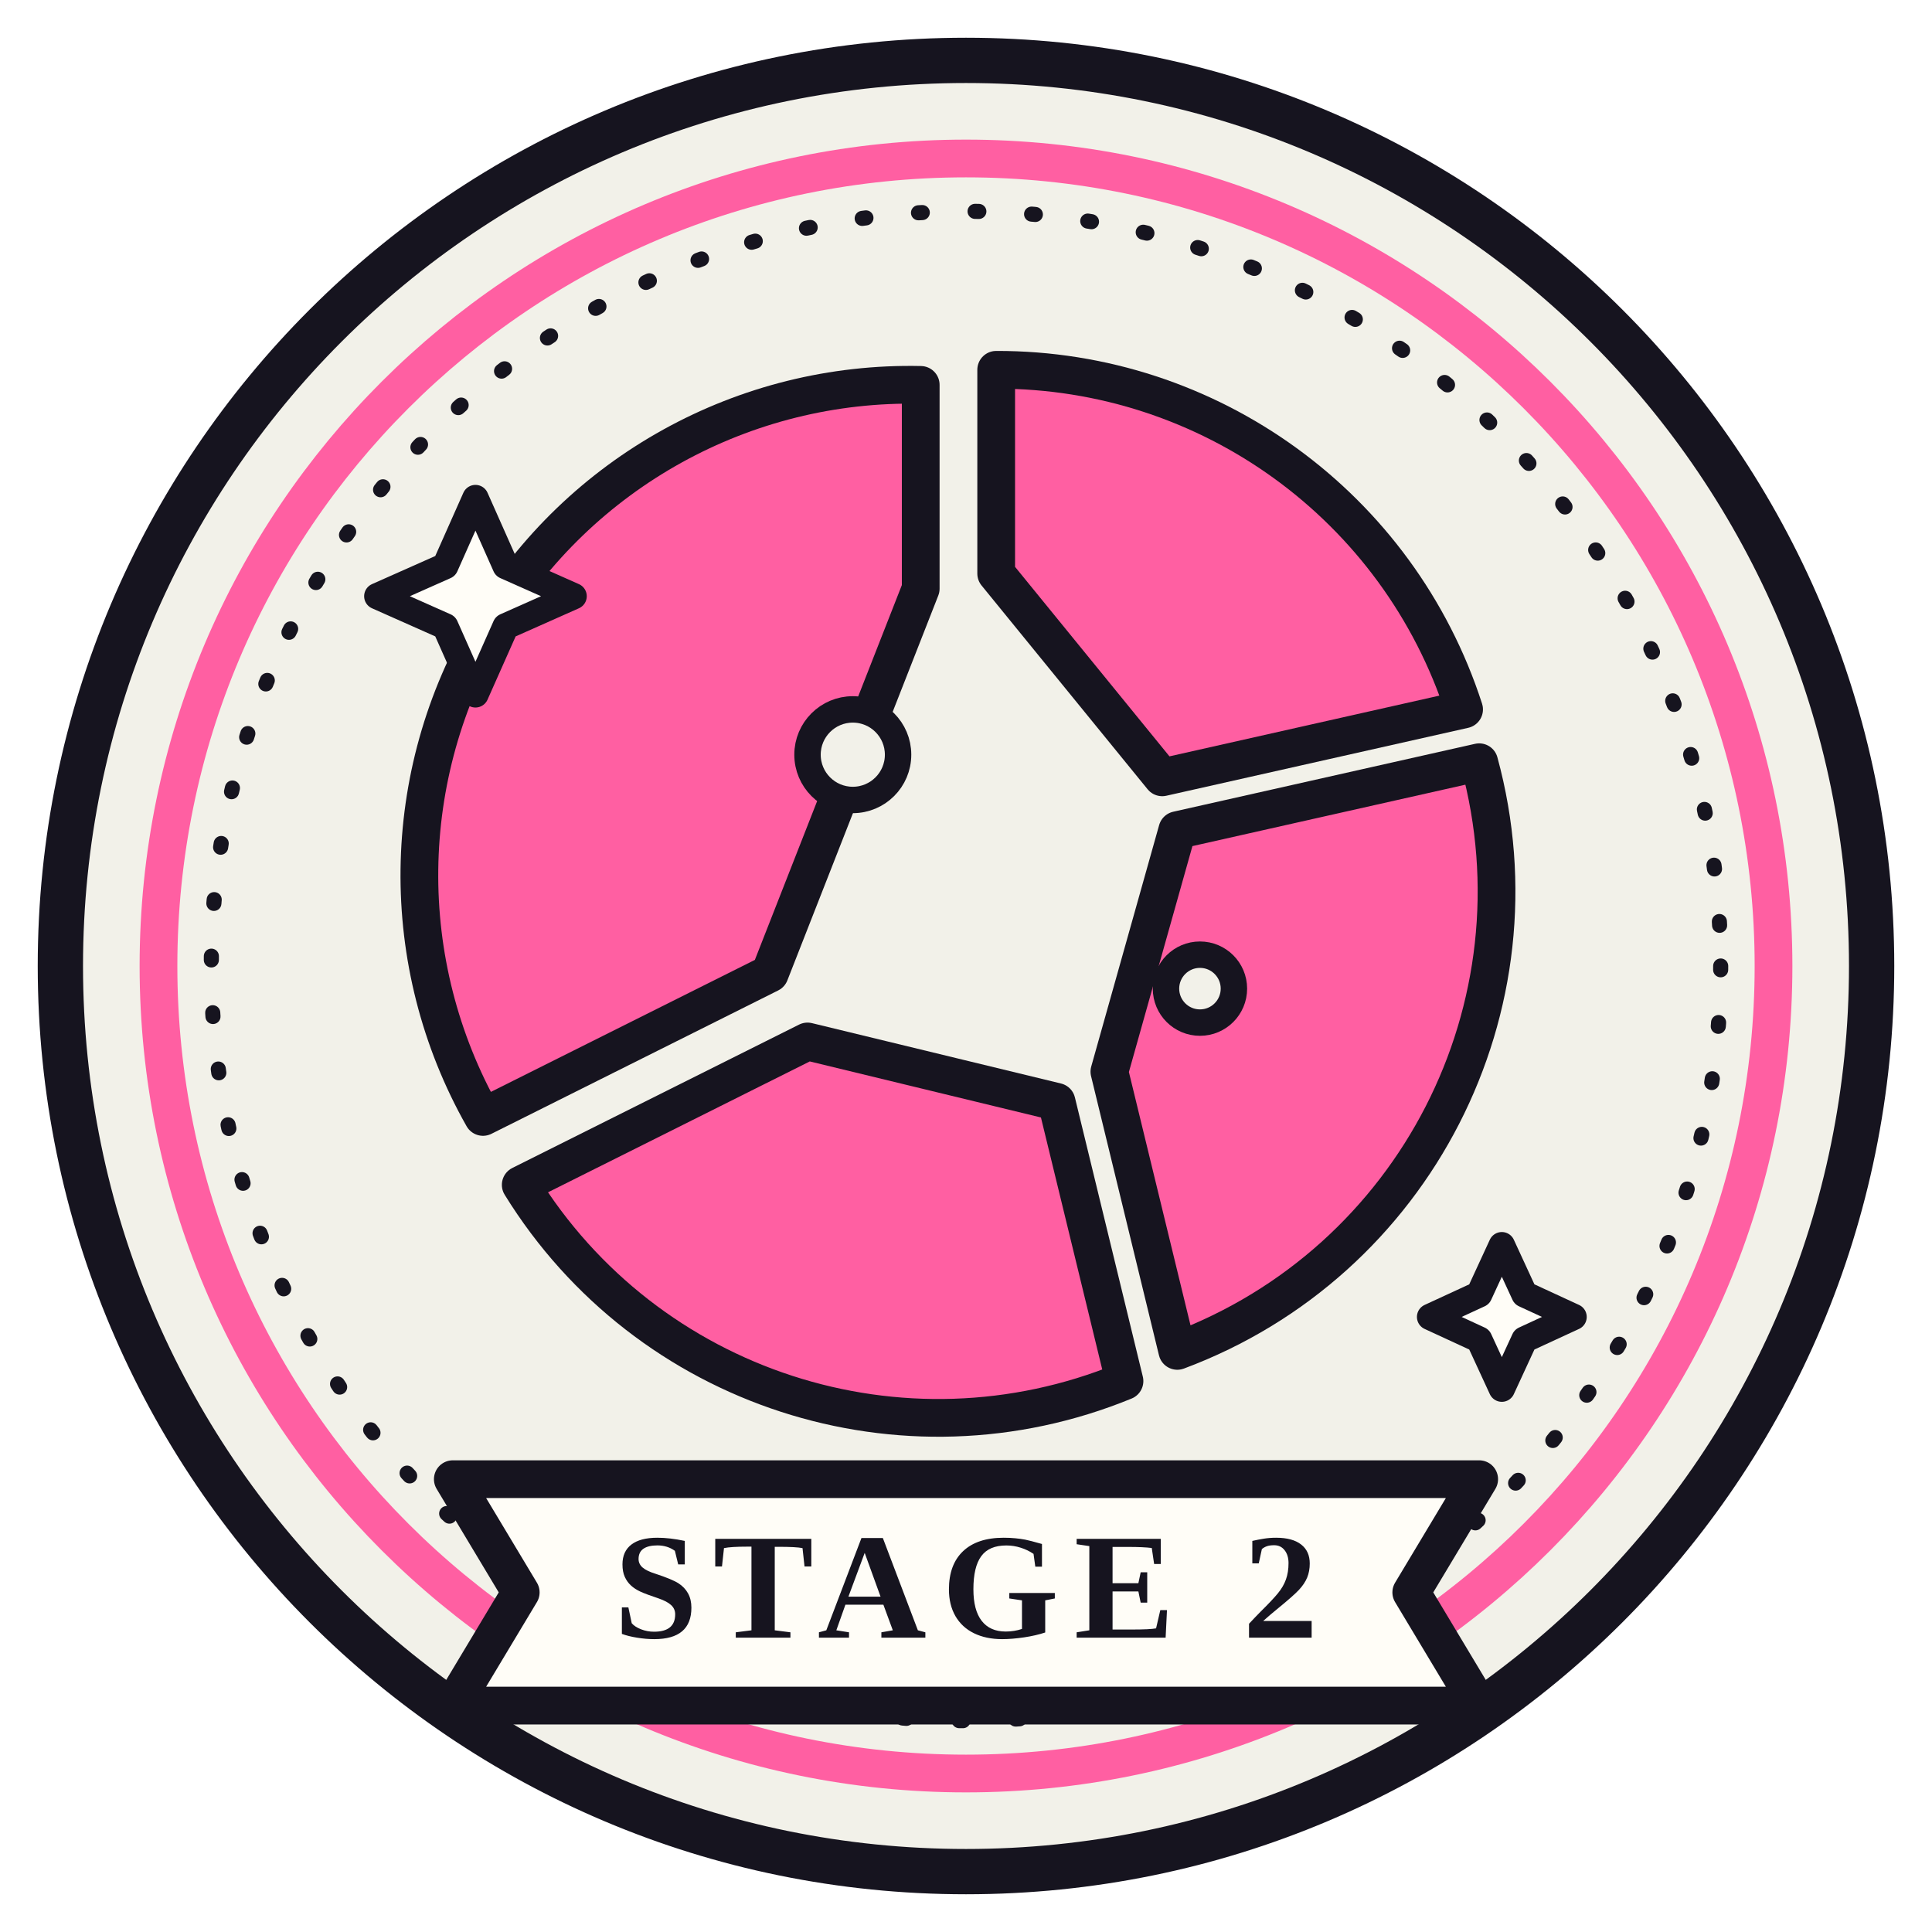
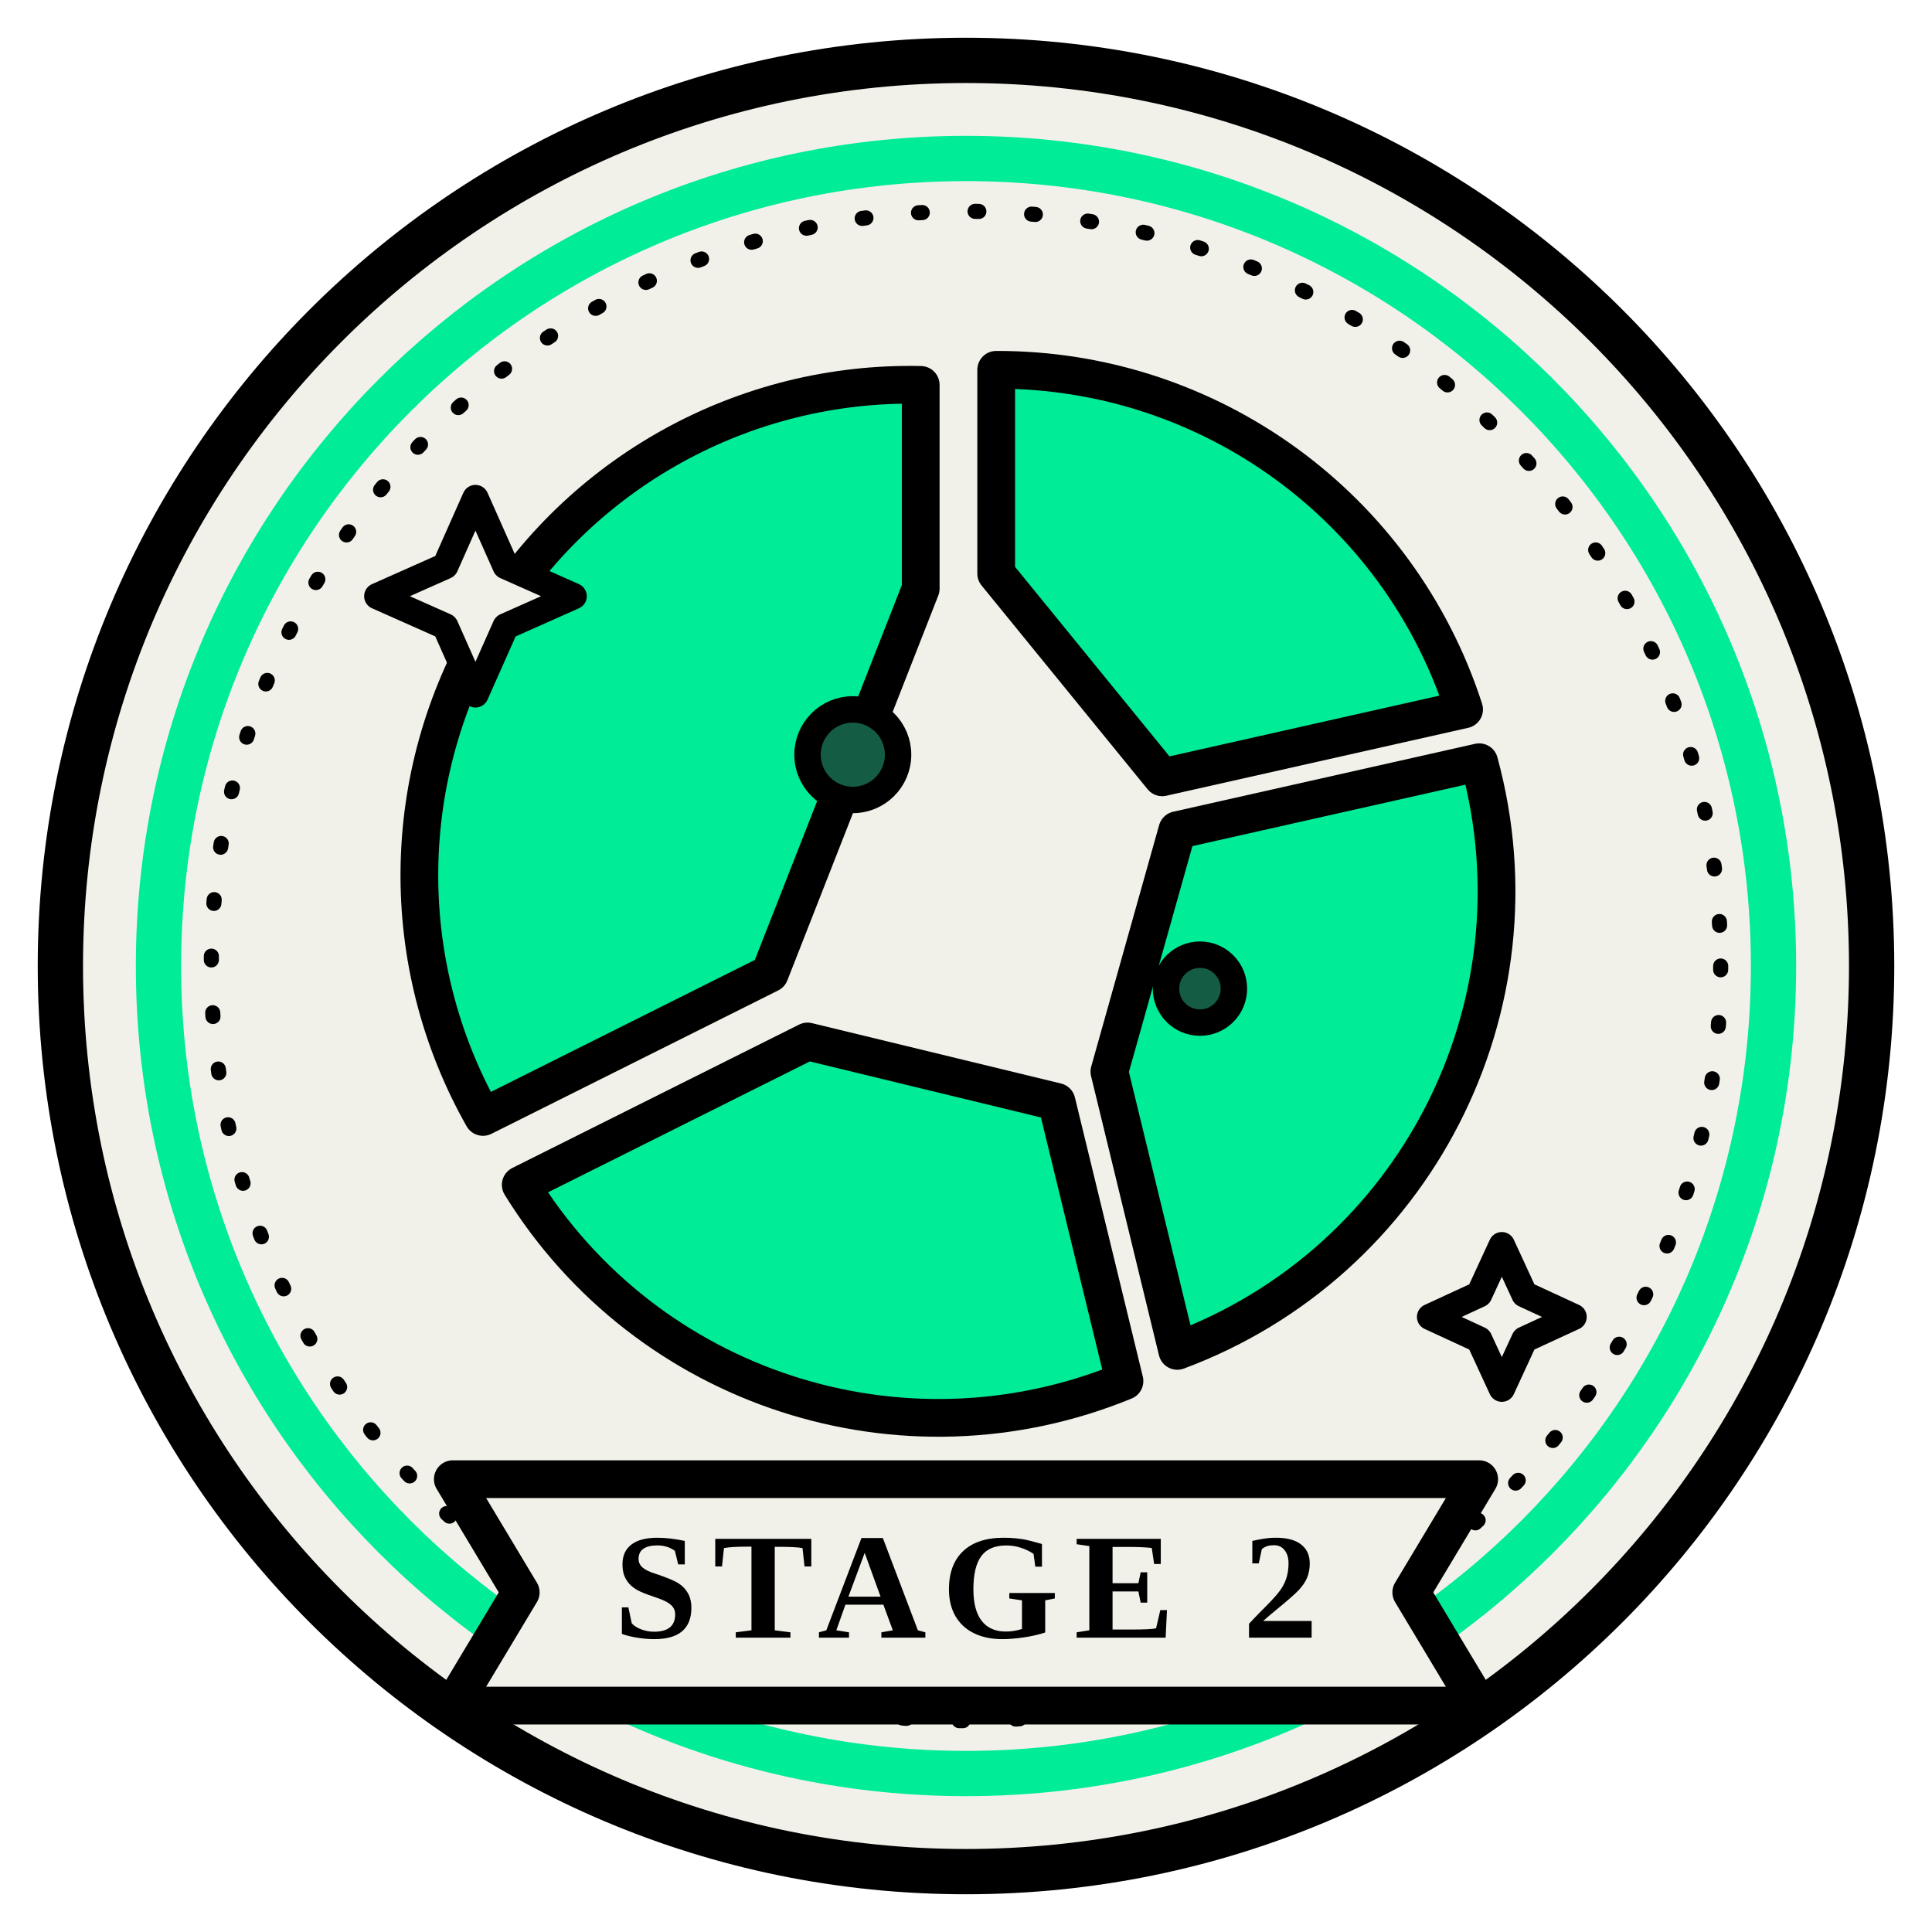
<svg xmlns="http://www.w3.org/2000/svg" viewBox="0 0 512 512" width="512" height="512" role="img" aria-label="Book of NEAR, stage 2 badge: Nightshade">
-   <circle cx="256" cy="256" r="240" fill="#f2f1e9" stroke="#16141f" stroke-width="12" />
-   <circle cx="256" cy="256" r="214" fill="none" stroke="#ff5fa2" stroke-width="10" />
-   <circle cx="256" cy="256" r="200" fill="none" stroke="#16141f" stroke-width="4" stroke-dasharray="1 14" stroke-linecap="round" />
-   <path d="M256 106 A130 130 0 0 1 380 196 L300 214 L256 160 Z" transform="translate(8 -8)" fill="#ff5fa2" stroke="#16141f" stroke-width="10" stroke-linejoin="round" />
-   <path d="M380 196 A130 130 0 0 1 300 352 L282 278 L300 214 Z" transform="translate(12 6)" fill="#ff5fa2" stroke="#16141f" stroke-width="10" stroke-linejoin="round" />
-   <path d="M300 352 A130 130 0 0 1 140 300 L216 262 L282 278 Z" transform="translate(-2 14)" fill="#ff5fa2" stroke="#16141f" stroke-width="10" stroke-linejoin="round" />
-   <path d="M140 300 A130 130 0 0 1 256 106 L256 160 L216 262 Z" transform="translate(-12 -4)" fill="#ff5fa2" stroke="#16141f" stroke-width="10" stroke-linejoin="round" />
-   <circle cx="226" cy="200" r="12" fill="#f2f1e9" stroke="#16141f" stroke-width="7" stroke-linejoin="round" />
-   <circle cx="318" cy="262" r="9" fill="#f2f1e9" stroke="#16141f" stroke-width="7" stroke-linejoin="round" />
-   <path d="M126 132 l8 18 l18 8 l-18 8 l-8 18 l-8 -18 l-18 -8 l18 -8 z" fill="#fffdf7" stroke="#16141f" stroke-width="7" stroke-linejoin="round" />
-   <path d="M398 330 l6 13 l13 6 l-13 6 l-6 13 l-6 -13 l-13 -6 l13 -6 z" fill="#fffdf7" stroke="#16141f" stroke-width="7" stroke-linejoin="round" />
-   <path d="M120 392 h272 l-18 30 l18 30 h-272 l18 -30 z" fill="#fffdf7" stroke="#16141f" stroke-width="10" stroke-linejoin="round" />
-   <text x="256" y="434" text-anchor="middle" font-family="Georgia, 'Times New Roman', serif" font-size="40" font-weight="700" letter-spacing="4" fill="#16141f">STAGE 2</text>
+   <circle cx="256" cy="256" r="240" fill="#f2f1e9" stroke="#000000" stroke-width="12" />
+   <circle cx="256" cy="256" r="214" fill="none" stroke="#00ec97" stroke-width="12" />
+   <circle cx="256" cy="256" r="200" fill="none" stroke="#000000" stroke-width="4" stroke-dasharray="1 14" stroke-linecap="round" />
+   <path d="M256 106 A130 130 0 0 1 380 196 L300 214 L256 160 Z" transform="translate(8 -8)" fill="#00ec97" stroke="#000000" stroke-width="10" stroke-linejoin="round" />
+   <path d="M380 196 A130 130 0 0 1 300 352 L282 278 L300 214 Z" transform="translate(12 6)" fill="#00ec97" stroke="#000000" stroke-width="10" stroke-linejoin="round" />
+   <path d="M300 352 A130 130 0 0 1 140 300 L216 262 L282 278 Z" transform="translate(-2 14)" fill="#00ec97" stroke="#000000" stroke-width="10" stroke-linejoin="round" />
+   <path d="M140 300 A130 130 0 0 1 256 106 L256 160 L216 262 Z" transform="translate(-12 -4)" fill="#00ec97" stroke="#000000" stroke-width="10" stroke-linejoin="round" />
+   <circle cx="226" cy="200" r="12" fill="#145c43" stroke="#000000" stroke-width="7" stroke-linejoin="round" />
+   <circle cx="318" cy="262" r="9" fill="#145c43" stroke="#000000" stroke-width="7" stroke-linejoin="round" />
+   <path d="M126 132 l8 18 l18 8 l-18 8 l-8 18 l-8 -18 l-18 -8 l18 -8 z" fill="#f2f1e9" stroke="#000000" stroke-width="7" stroke-linejoin="round" />
+   <path d="M398 330 l6 13 l13 6 l-13 6 l-6 13 l-6 -13 l-13 -6 l13 -6 z" fill="#f2f1e9" stroke="#000000" stroke-width="7" stroke-linejoin="round" />
+   <path d="M120 392 h272 l-18 30 l18 30 h-272 l18 -30 z" fill="#f2f1e9" stroke="#000000" stroke-width="10" stroke-linejoin="round" />
+   <text x="256" y="434" text-anchor="middle" font-family="Georgia, 'Times New Roman', serif" font-size="40" font-weight="700" letter-spacing="4" fill="#000000">STAGE 2</text>
</svg>
